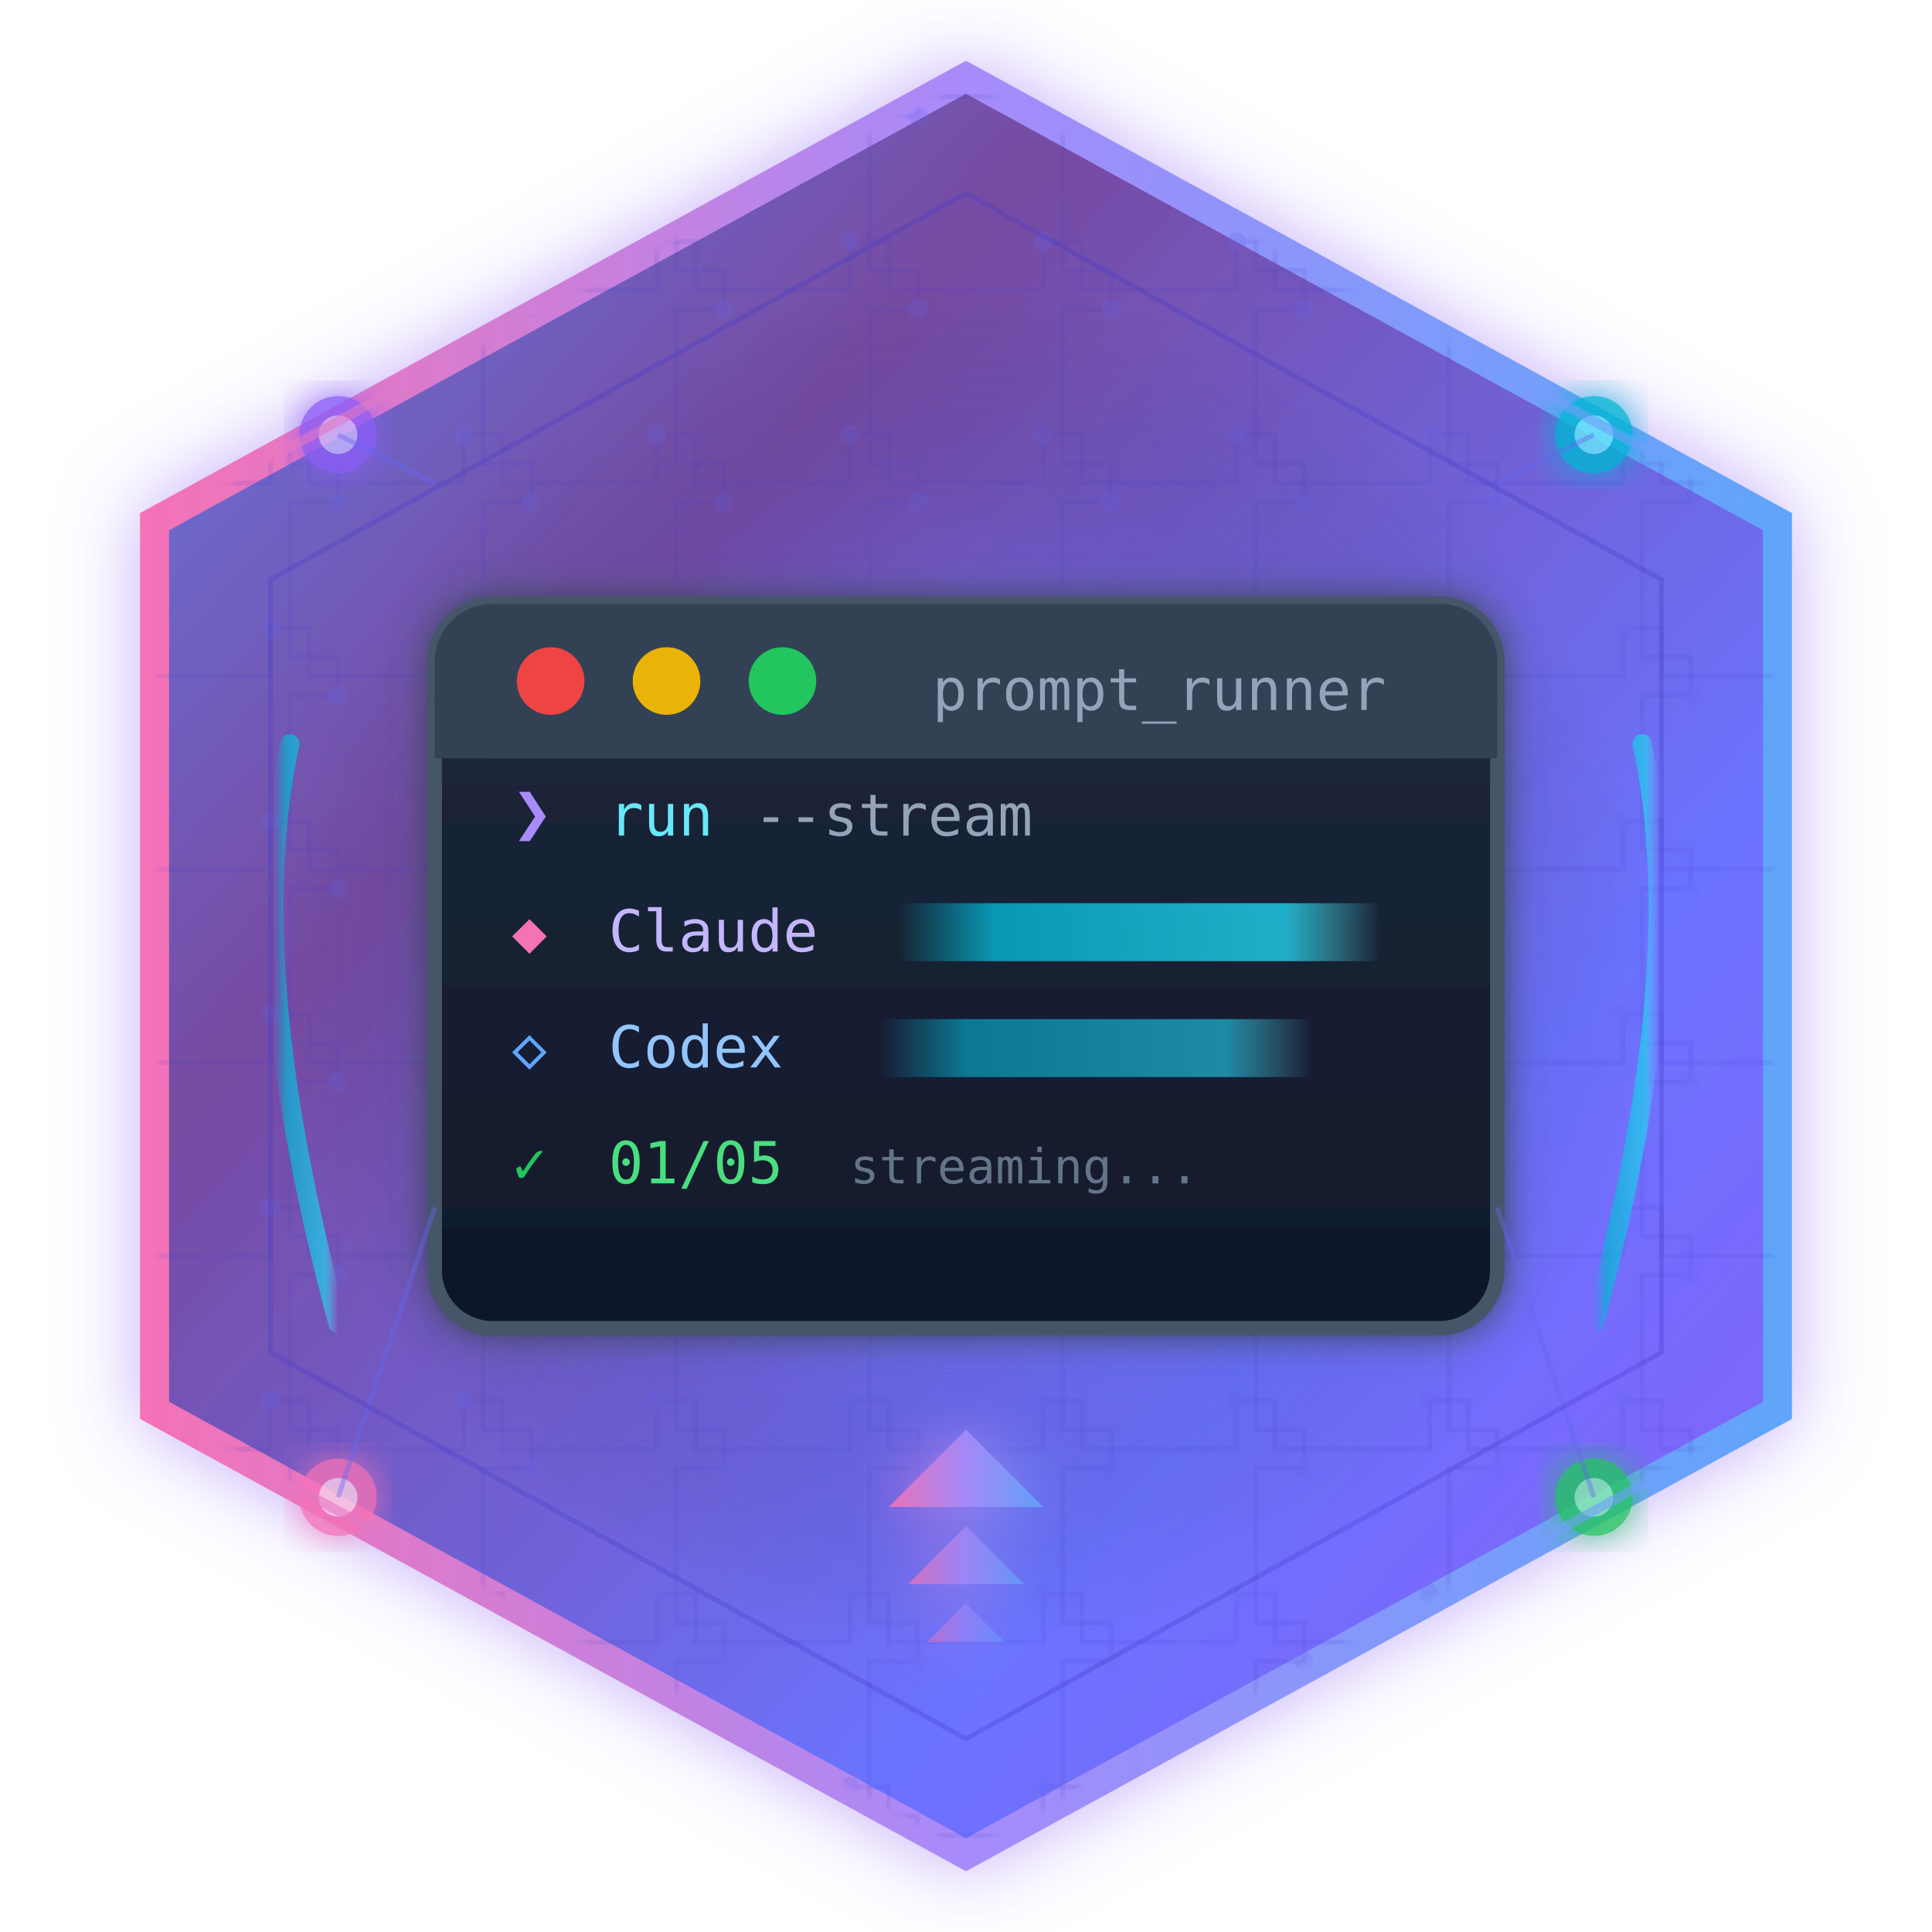
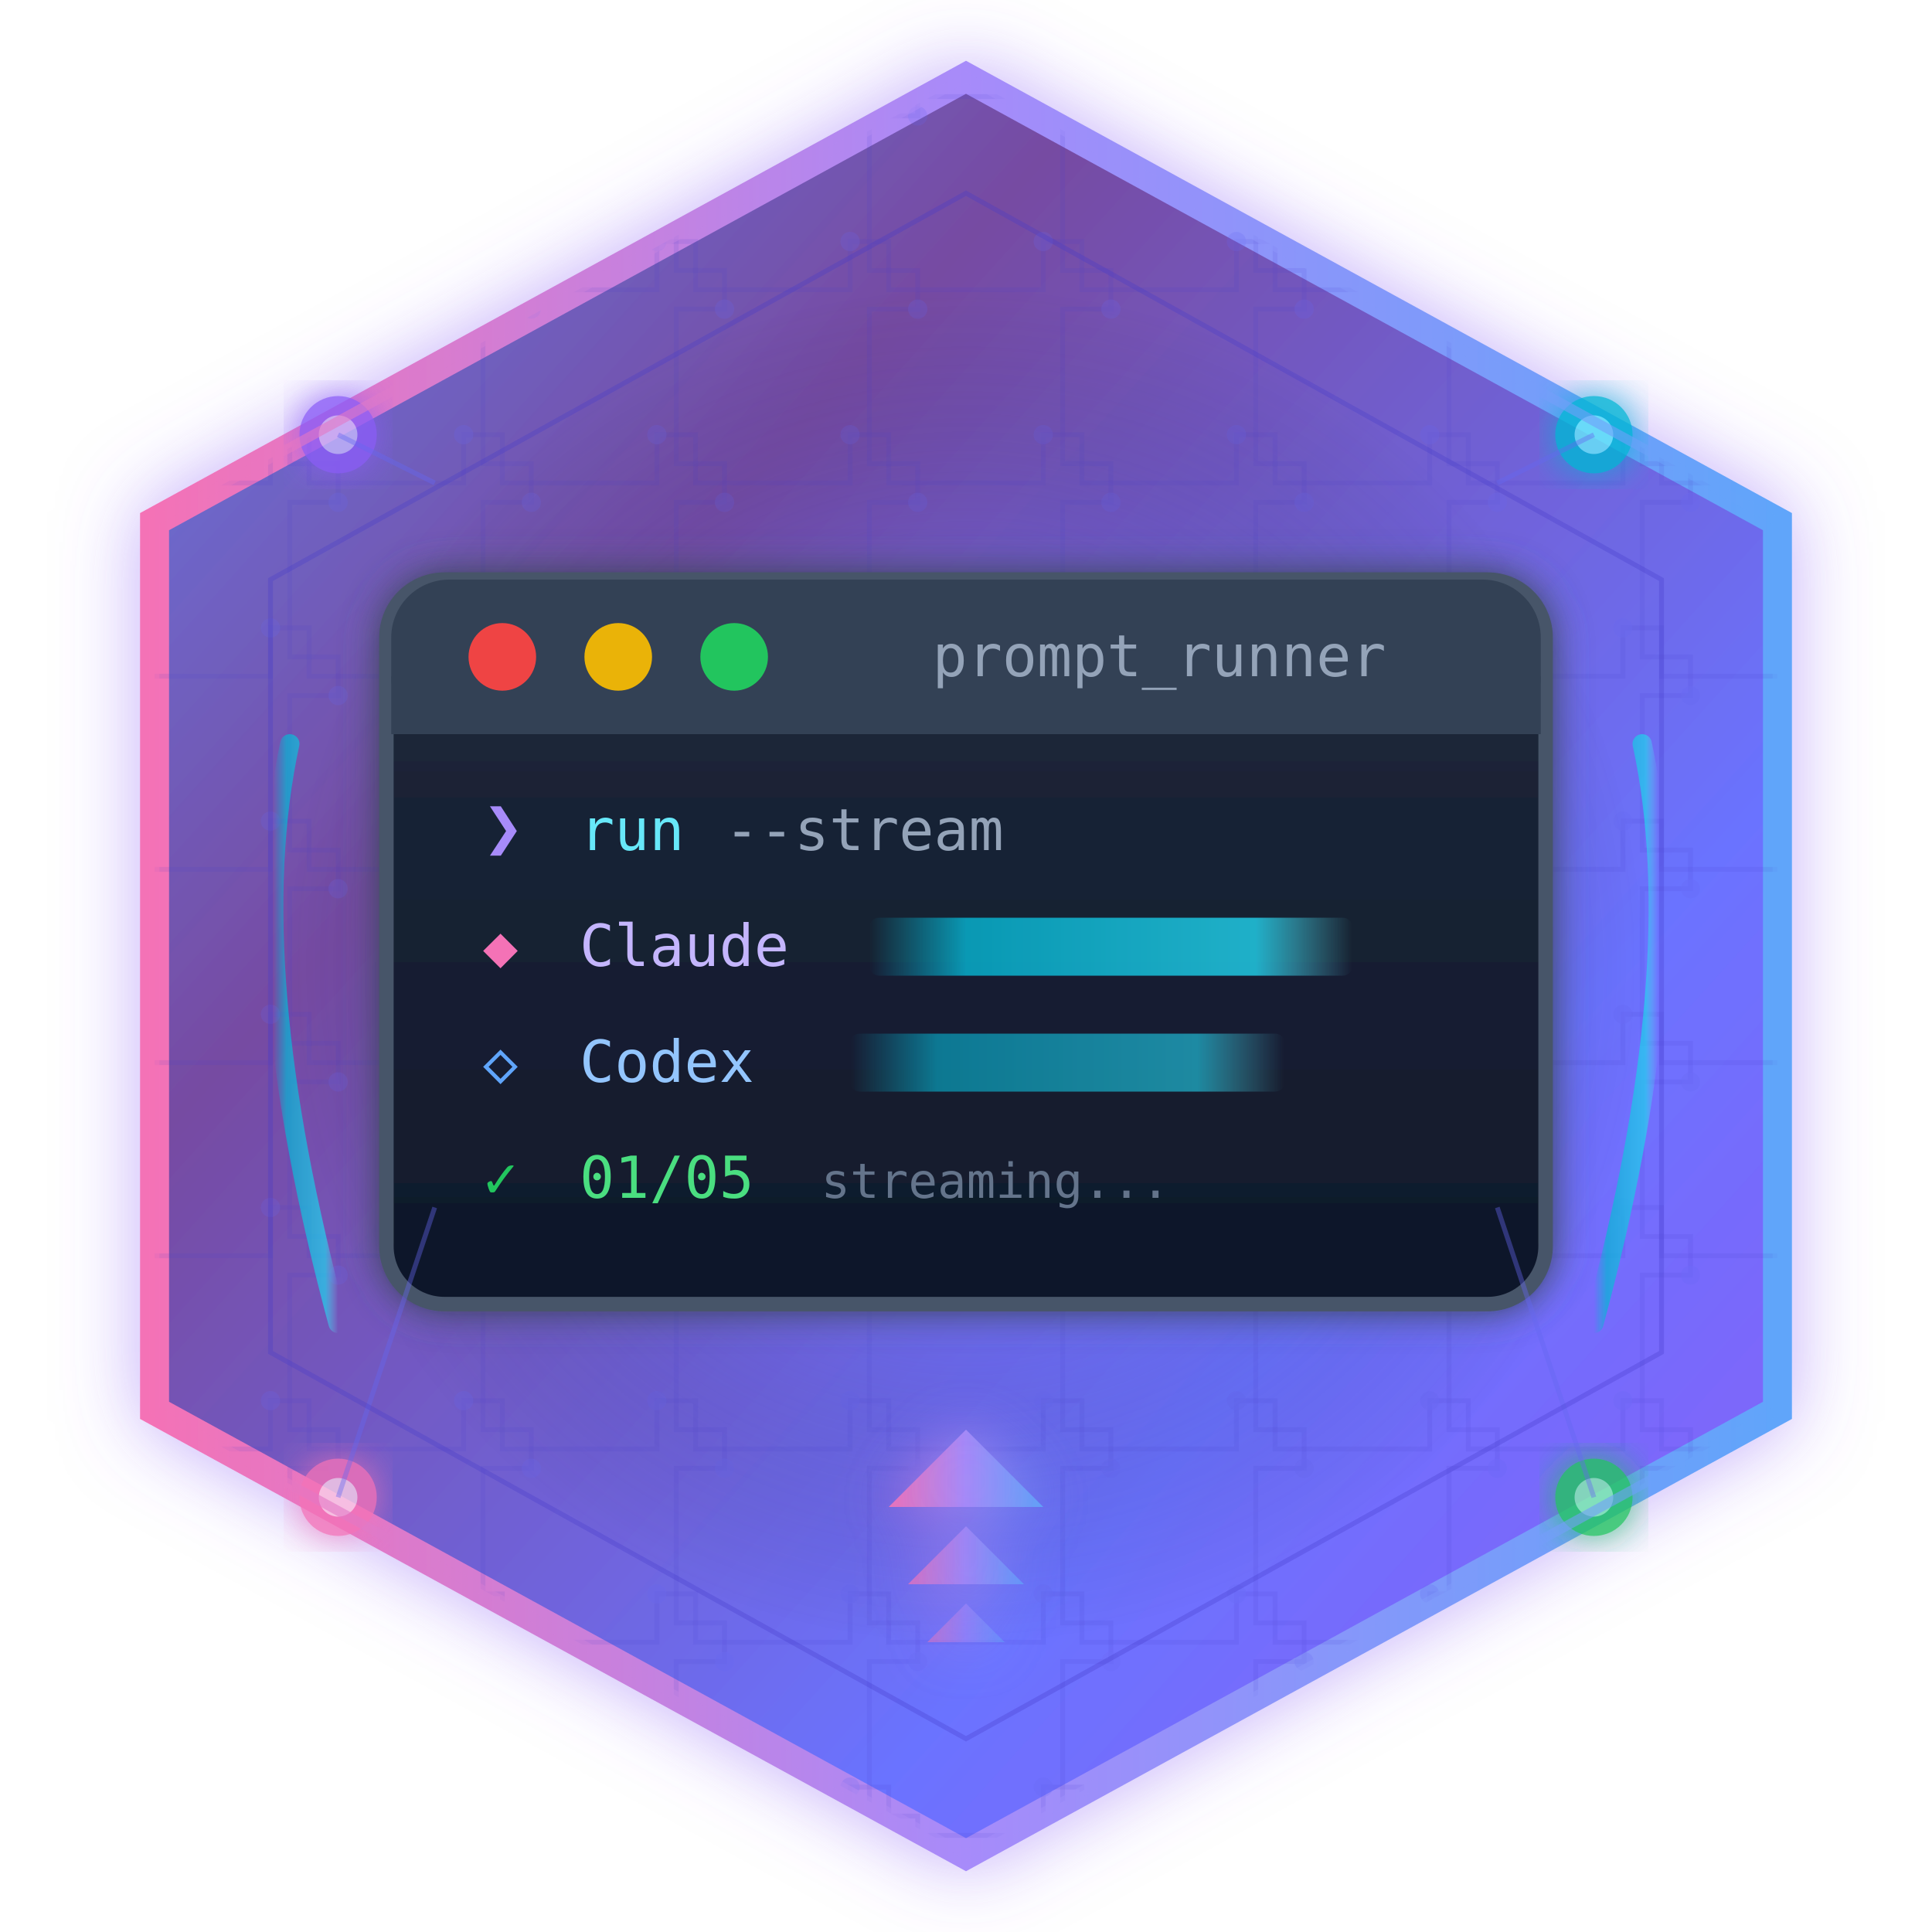
<svg xmlns="http://www.w3.org/2000/svg" viewBox="0 0 200 200" width="200" height="200">
  <defs>
    <linearGradient id="bgGradient" x1="0%" y1="0%" x2="100%" y2="100%">
      <stop offset="0%" stop-color="#0f0c29" />
      <stop offset="50%" stop-color="#302b63" />
      <stop offset="100%" stop-color="#24243e" />
    </linearGradient>
    <linearGradient id="hexFill" x1="0%" y1="0%" x2="100%" y2="100%">
      <stop offset="0%" stop-color="#667eea" />
      <stop offset="30%" stop-color="#764ba2" />
      <stop offset="70%" stop-color="#6B73FF" />
      <stop offset="100%" stop-color="#8B5CF6" />
    </linearGradient>
    <radialGradient id="glowCenter" cx="50%" cy="50%" r="50%">
      <stop offset="0%" stop-color="#a855f7" stop-opacity="0.6" />
      <stop offset="50%" stop-color="#6366f1" stop-opacity="0.3" />
      <stop offset="100%" stop-color="#1e1b4b" stop-opacity="0" />
    </radialGradient>
    <linearGradient id="streamGradient" x1="0%" y1="0%" x2="100%" y2="0%">
      <stop offset="0%" stop-color="#06b6d4" stop-opacity="0" />
      <stop offset="20%" stop-color="#06b6d4" />
      <stop offset="80%" stop-color="#22d3ee" />
      <stop offset="100%" stop-color="#67e8f9" stop-opacity="0" />
    </linearGradient>
    <linearGradient id="codeBlockGradient" x1="0%" y1="0%" x2="0%" y2="100%">
      <stop offset="0%" stop-color="#1e293b" />
      <stop offset="100%" stop-color="#0f172a" />
    </linearGradient>
    <linearGradient id="runnerPath" x1="0%" y1="0%" x2="100%" y2="0%">
      <stop offset="0%" stop-color="#f472b6" />
      <stop offset="50%" stop-color="#a78bfa" />
      <stop offset="100%" stop-color="#60a5fa" />
    </linearGradient>
    <filter id="terminalGlow" x="-20%" y="-20%" width="140%" height="140%">
      <feGaussianBlur stdDeviation="2" result="blur" />
      <feMerge>
        <feMergeNode in="blur" />
        <feMergeNode in="SourceGraphic" />
      </feMerge>
    </filter>
    <filter id="outerGlow" x="-30%" y="-30%" width="160%" height="160%">
      <feGaussianBlur stdDeviation="4" result="blur" />
      <feFlood flood-color="#8b5cf6" flood-opacity="0.5" />
      <feComposite in2="blur" operator="in" />
      <feMerge>
        <feMergeNode />
        <feMergeNode in="SourceGraphic" />
      </feMerge>
    </filter>
    <filter id="pulse" x="-50%" y="-50%" width="200%" height="200%">
      <feGaussianBlur stdDeviation="3" result="blur" />
      <feMerge>
        <feMergeNode in="blur" />
        <feMergeNode in="SourceGraphic" />
      </feMerge>
    </filter>
    <pattern id="dataStream" patternUnits="userSpaceOnUse" width="8" height="8">
      <circle cx="2" cy="2" r="1" fill="#22d3ee" opacity="0.7" />
    </pattern>
    <pattern id="circuitPattern" patternUnits="userSpaceOnUse" width="20" height="20">
      <path d="M0 10 L8 10 L8 5 L12 5 L12 10 L20 10" stroke="#4338ca" stroke-width="0.5" fill="none" opacity="0.3" />
      <path d="M10 0 L10 8 L15 8 L15 12 L10 12 L10 20" stroke="#4338ca" stroke-width="0.5" fill="none" opacity="0.3" />
      <circle cx="8" cy="5" r="1" fill="#6366f1" opacity="0.5" />
      <circle cx="15" cy="12" r="1" fill="#6366f1" opacity="0.5" />
    </pattern>
    <clipPath id="hexClip">
      <polygon points="100,8 184,54 184,146 100,192 16,146 16,54" />
    </clipPath>
  </defs>
  <polygon points="100,8 184,54 184,146 100,192 16,146 16,54" fill="url(#hexFill)" stroke="url(#runnerPath)" stroke-width="3" filter="url(#outerGlow)" />
  <polygon points="100,8 184,54 184,146 100,192 16,146 16,54" fill="url(#circuitPattern)" opacity="0.4" clip-path="url(#hexClip)" />
  <ellipse cx="100" cy="100" rx="70" ry="70" fill="url(#glowCenter)" />
-   <g transform="translate(45, 62.5)">
-     <rect x="0" y="0" width="110" height="75" rx="6" ry="6" fill="url(#codeBlockGradient)" stroke="#475569" stroke-width="1.5" filter="url(#terminalGlow)" />
-     <rect x="0" y="0" width="110" height="16" rx="6" ry="6" fill="#334155" />
-     <rect x="0" y="10" width="110" height="6" fill="#334155" />
+   <g transform="translate(40, 60)">
+     <rect x="0" y="0" width="120" height="75" rx="6" ry="6" fill="url(#codeBlockGradient)" stroke="#475569" stroke-width="1.5" filter="url(#terminalGlow)" />
+     <rect x="0.5" y="0" width="119" height="16" rx="6" ry="6" fill="#334155" />
+     <rect x="0.5" y="10" width="119" height="6" fill="#334155" />
    <circle cx="12" cy="8" r="3.5" fill="#ef4444" />
    <circle cx="24" cy="8" r="3.5" fill="#eab308" />
    <circle cx="36" cy="8" r="3.5" fill="#22c55e" />
-     <text x="75" y="11" font-family="monospace" font-size="6" fill="#94a3b8" text-anchor="middle">prompt_runner</text>
-     <g transform="translate(8, 24)">
+     <text x="80" y="10" font-family="monospace" font-size="6" fill="#94a3b8" text-anchor="middle">prompt_runner</text>
+     <g transform="translate(10, 28)">
      <text font-family="monospace" font-size="7" fill="#a78bfa">❯</text>
      <text x="10" y="0" font-family="monospace" font-size="6" fill="#67e8f9">run</text>
      <text x="25" y="0" font-family="monospace" font-size="6" fill="#94a3b8">--stream</text>
      <g transform="translate(0, 12)">
        <text font-family="monospace" font-size="6" fill="#f472b6">◆</text>
        <text x="10" y="0" font-family="monospace" font-size="6" fill="#c4b5fd">Claude</text>
        <rect x="40" y="-5" width="50" height="6" fill="url(#streamGradient)" opacity="0.8" rx="1" />
      </g>
      <g transform="translate(0, 24)">
        <text font-family="monospace" font-size="6" fill="#60a5fa">◇</text>
        <text x="10" y="0" font-family="monospace" font-size="6" fill="#93c5fd">Codex</text>
        <rect x="38" y="-5" width="45" height="6" fill="url(#streamGradient)" opacity="0.6" rx="1" />
      </g>
      <g transform="translate(0, 36)">
        <text font-family="monospace" font-size="6" fill="#22c55e">✓</text>
        <text x="10" y="0" font-family="monospace" font-size="6" fill="#4ade80">01/05</text>
        <text x="35" y="0" font-family="monospace" font-size="5" fill="#64748b">streaming...</text>
      </g>
    </g>
  </g>
  <g opacity="0.7">
    <path d="M30 77 Q25 100 35 137" stroke="url(#streamGradient)" stroke-width="2" fill="none" stroke-linecap="round">
      <animate attributeName="stroke-dasharray" values="0 100;50 50;100 0" dur="2s" repeatCount="indefinite" />
    </path>
    <path d="M170 77 Q175 100 165 137" stroke="url(#streamGradient)" stroke-width="2" fill="none" stroke-linecap="round">
      <animate attributeName="stroke-dasharray" values="0 100;50 50;100 0" dur="2s" repeatCount="indefinite" begin="0.5s" />
    </path>
  </g>
  <g filter="url(#pulse)">
    <path d="M100 148 L108 156 L100 156 L92 156 Z" fill="url(#runnerPath)" opacity="0.9">
      <animate attributeName="opacity" values="0.5;1;0.5" dur="1.5s" repeatCount="indefinite" />
    </path>
    <path d="M100 158 L106 164 L100 164 L94 164 Z" fill="url(#runnerPath)" opacity="0.7">
      <animate attributeName="opacity" values="0.3;0.8;0.3" dur="1.5s" repeatCount="indefinite" begin="0.2s" />
    </path>
    <path d="M100 166 L104 170 L100 170 L96 170 Z" fill="url(#runnerPath)" opacity="0.5">
      <animate attributeName="opacity" values="0.2;0.6;0.2" dur="1.5s" repeatCount="indefinite" begin="0.4s" />
    </path>
  </g>
  <g opacity="0.8">
    <circle cx="35" cy="45" r="4" fill="#8b5cf6" filter="url(#terminalGlow)" />
    <circle cx="35" cy="45" r="2" fill="#c4b5fd" />
    <circle cx="165" cy="45" r="4" fill="#06b6d4" filter="url(#terminalGlow)" />
    <circle cx="165" cy="45" r="2" fill="#67e8f9" />
    <circle cx="35" cy="155" r="4" fill="#f472b6" filter="url(#terminalGlow)" />
    <circle cx="35" cy="155" r="2" fill="#fbcfe8" />
    <circle cx="165" cy="155" r="4" fill="#22c55e" filter="url(#terminalGlow)" />
    <circle cx="165" cy="155" r="2" fill="#86efac" />
  </g>
  <g stroke="#6366f1" stroke-width="0.5" opacity="0.4">
    <line x1="35" y1="45" x2="45" y2="50" />
    <line x1="165" y1="45" x2="155" y2="50" />
    <line x1="35" y1="155" x2="45" y2="125" />
    <line x1="165" y1="155" x2="155" y2="125" />
  </g>
  <polygon points="100,8 184,54 184,146 100,192 16,146 16,54" fill="none" stroke="url(#runnerPath)" stroke-width="1" opacity="0.6" />
  <polygon points="100,20 172,60 172,140 100,180 28,140 28,60" fill="none" stroke="#4338ca" stroke-width="0.5" opacity="0.3" />
</svg>
